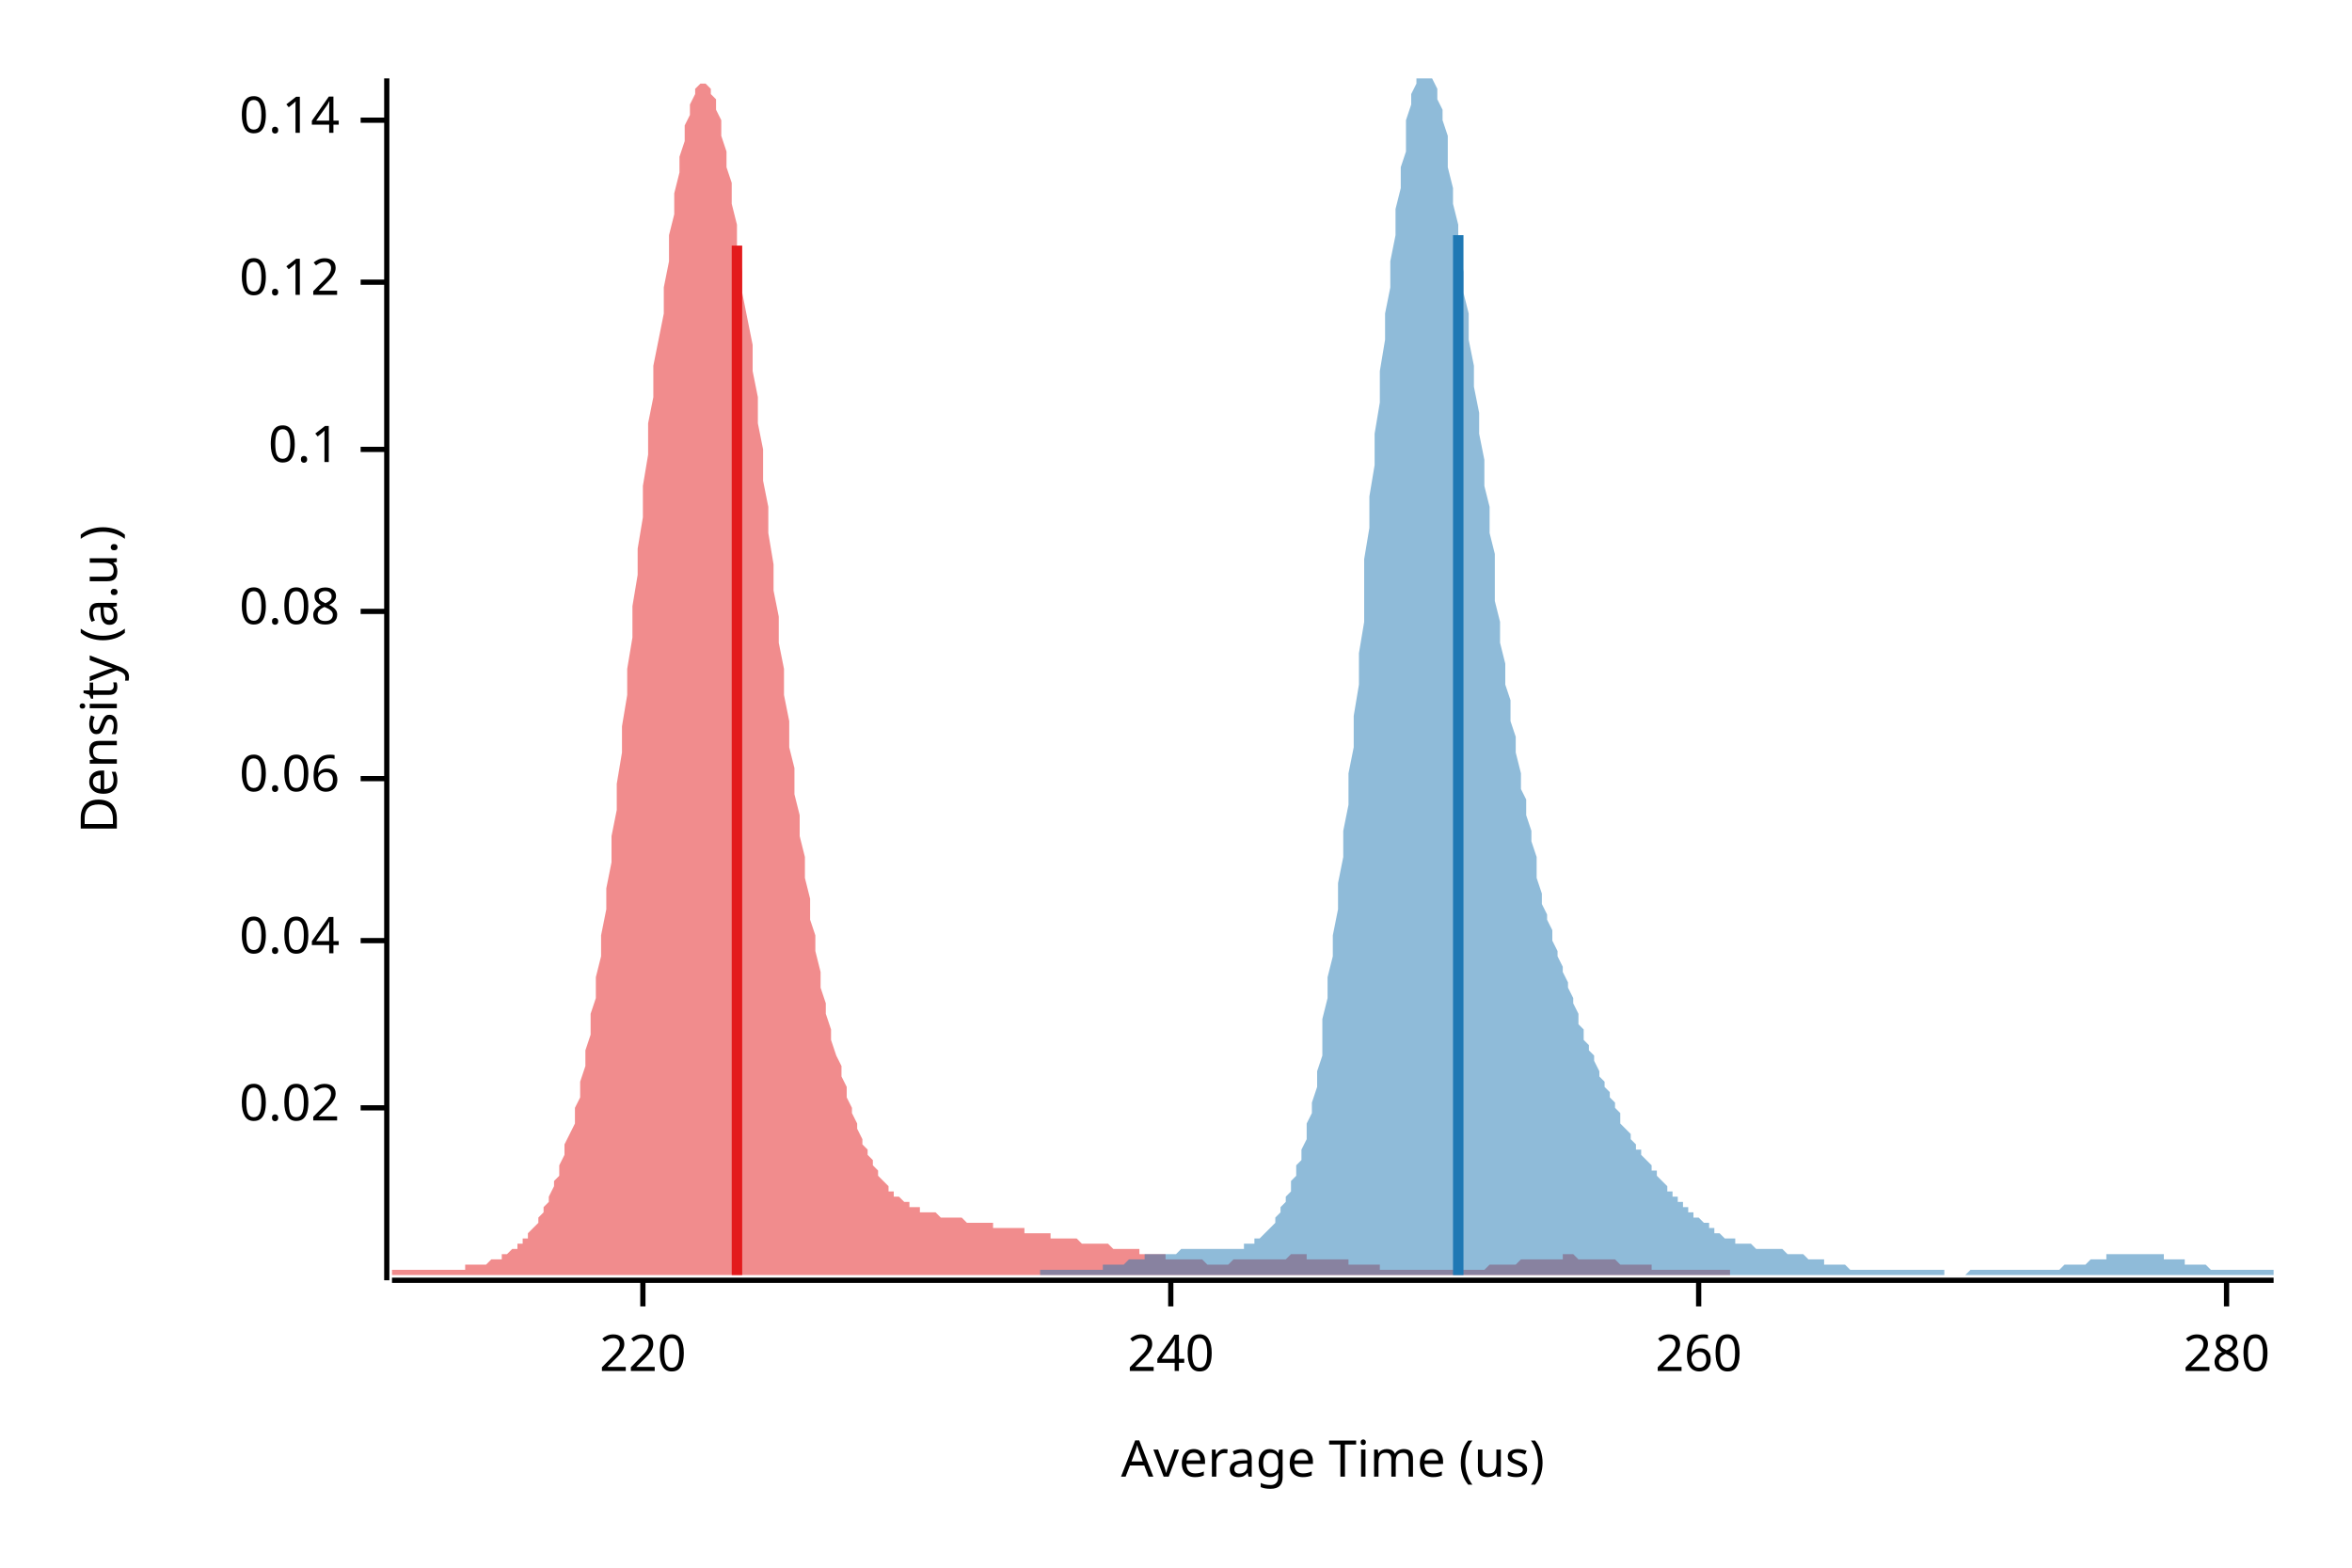
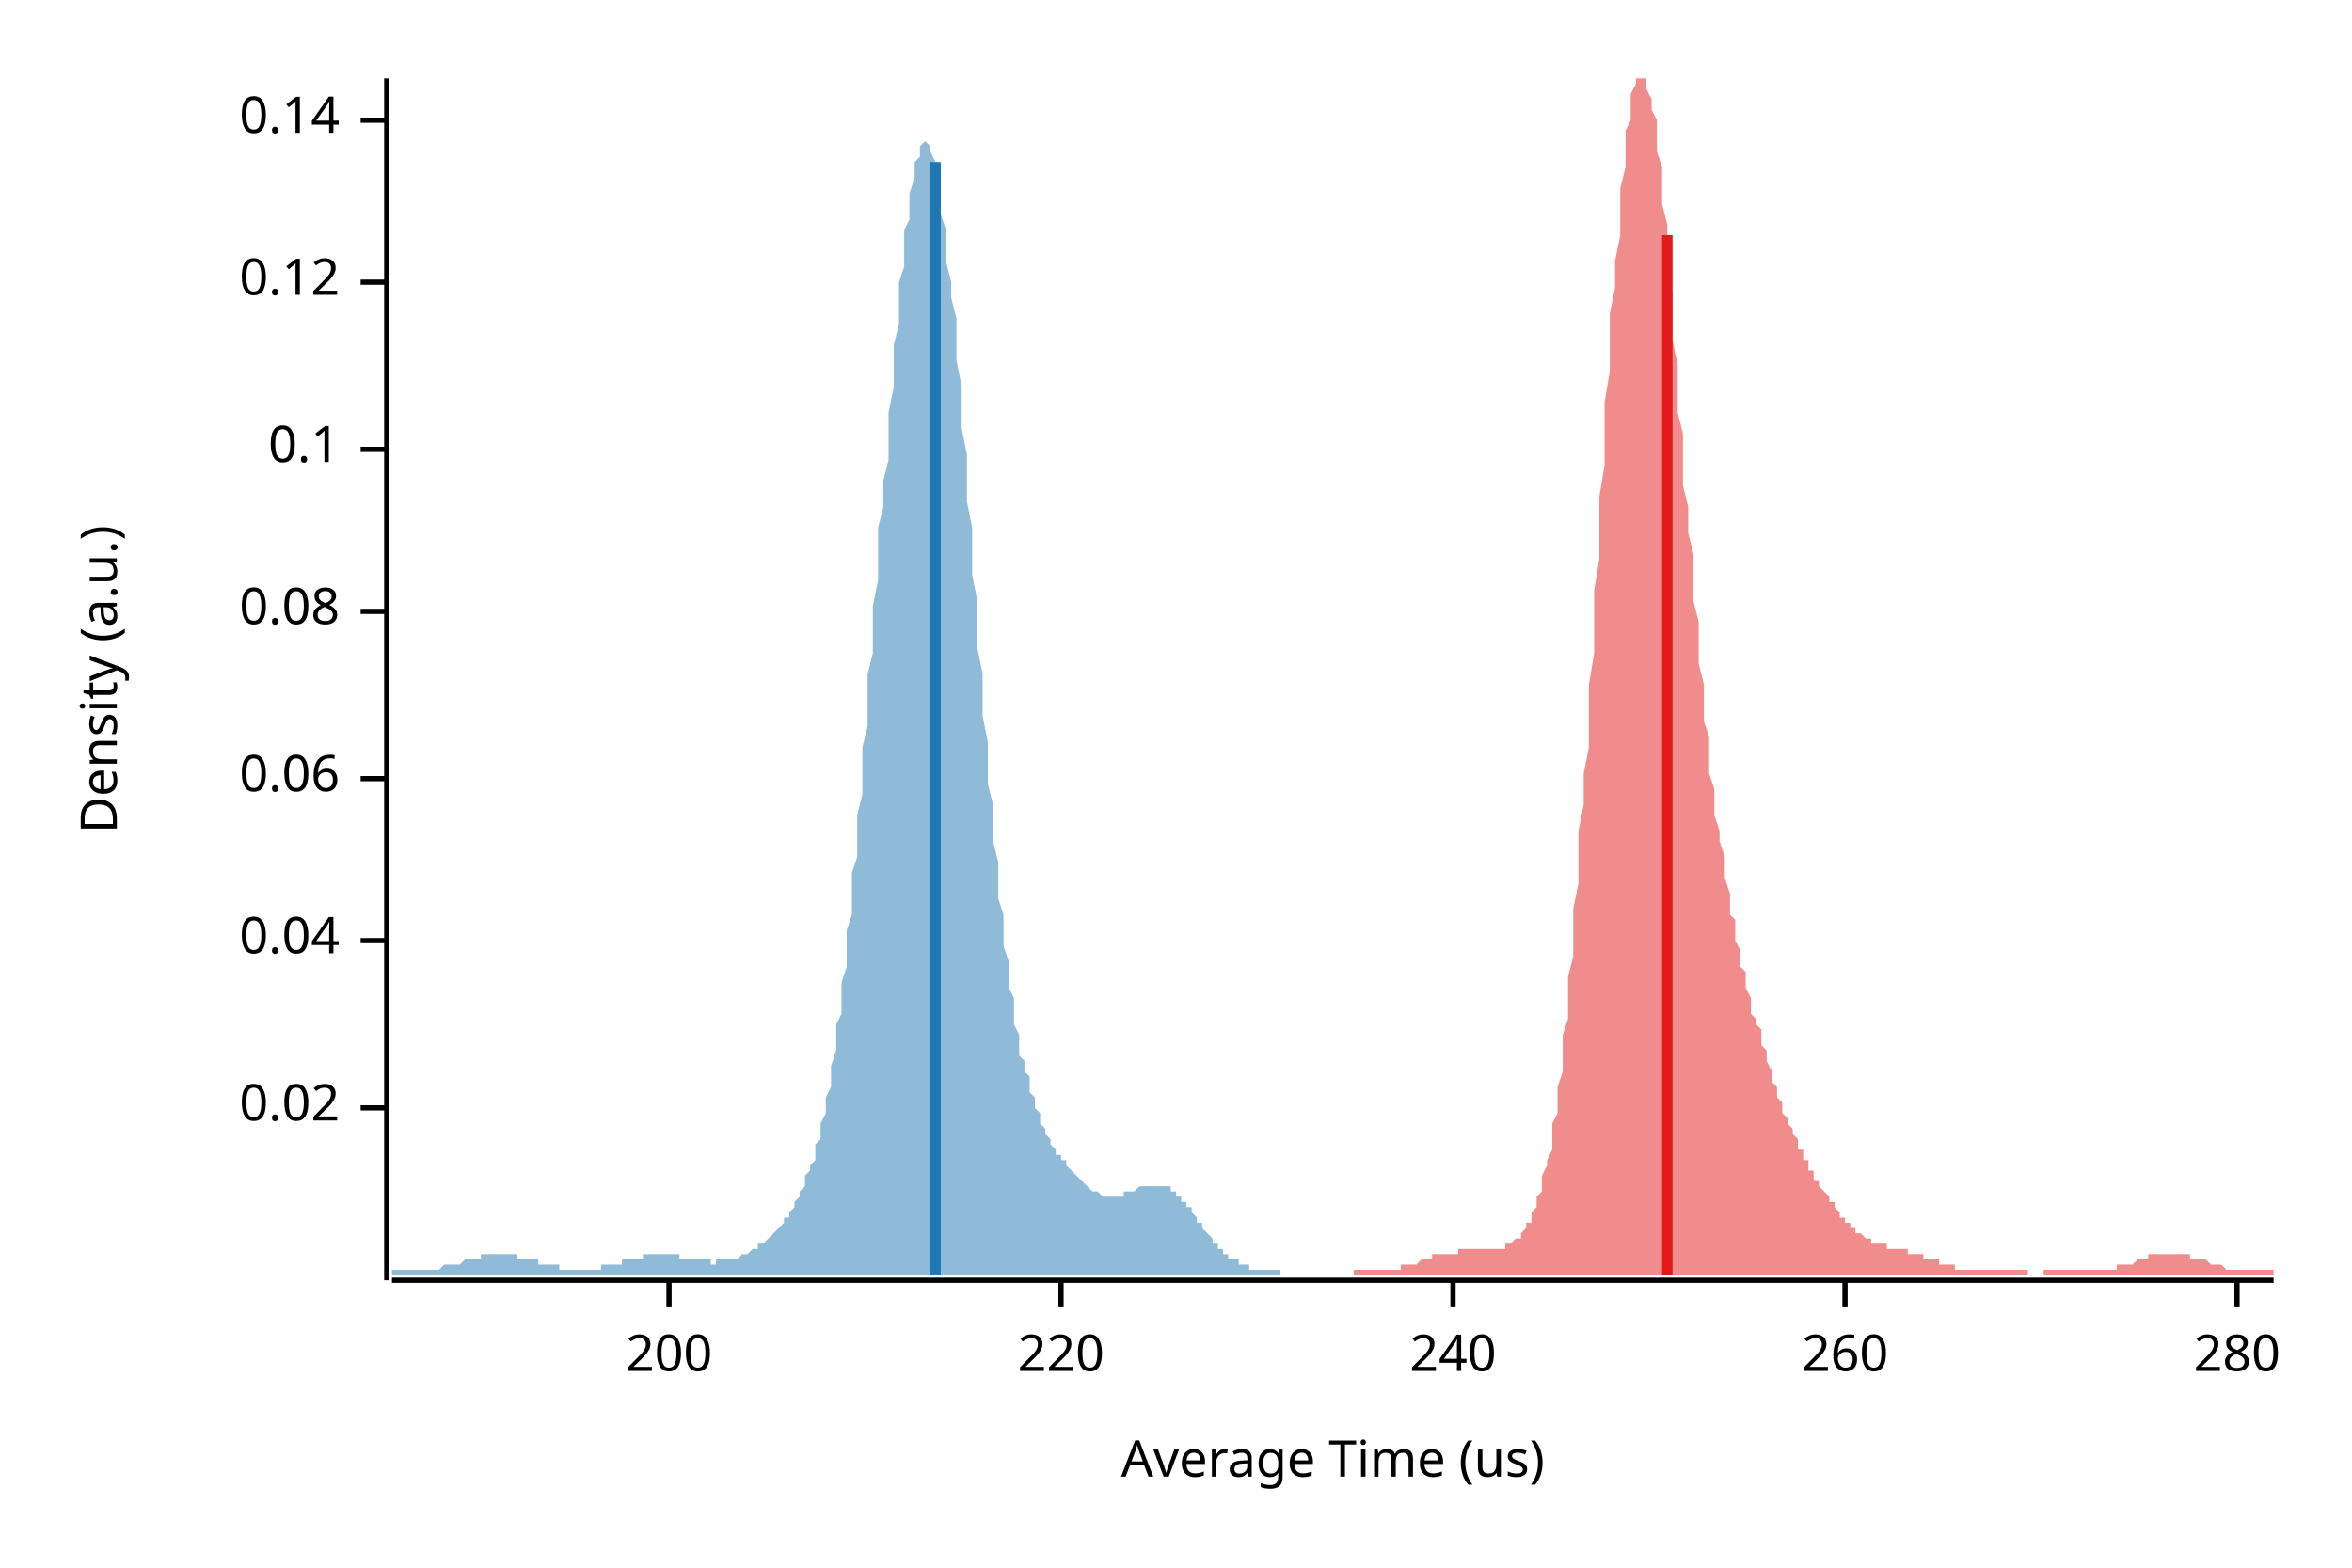
<svg xmlns="http://www.w3.org/2000/svg" width="450" height="300">
  <text x="15" y="130" dy="0.76em" text-anchor="middle" font-family="sans-serif" font-size="9.677" opacity="1" fill="#000000" transform="rotate(270, 15, 130)">
Density (a.u.)
</text>
  <text x="255" y="285" dy="-0.5ex" text-anchor="middle" font-family="sans-serif" font-size="9.677" opacity="1" fill="#000000">
Average Time (us)
</text>
  <polyline fill="none" opacity="1" stroke="#000000" stroke-width="1" points="74,15 74,245 " />
  <text x="65" y="212" dy="0.5ex" text-anchor="end" font-family="sans-serif" font-size="9.677" opacity="1" fill="#000000">
0.02
</text>
  <polyline fill="none" opacity="1" stroke="#000000" stroke-width="1" points="69,212 74,212 " />
  <text x="65" y="180" dy="0.5ex" text-anchor="end" font-family="sans-serif" font-size="9.677" opacity="1" fill="#000000">
0.04
</text>
  <polyline fill="none" opacity="1" stroke="#000000" stroke-width="1" points="69,180 74,180 " />
  <text x="65" y="149" dy="0.5ex" text-anchor="end" font-family="sans-serif" font-size="9.677" opacity="1" fill="#000000">
0.06
</text>
  <polyline fill="none" opacity="1" stroke="#000000" stroke-width="1" points="69,149 74,149 " />
  <text x="65" y="117" dy="0.5ex" text-anchor="end" font-family="sans-serif" font-size="9.677" opacity="1" fill="#000000">
0.08
</text>
  <polyline fill="none" opacity="1" stroke="#000000" stroke-width="1" points="69,117 74,117 " />
  <text x="65" y="86" dy="0.5ex" text-anchor="end" font-family="sans-serif" font-size="9.677" opacity="1" fill="#000000">
0.1
</text>
  <polyline fill="none" opacity="1" stroke="#000000" stroke-width="1" points="69,86 74,86 " />
  <text x="65" y="54" dy="0.5ex" text-anchor="end" font-family="sans-serif" font-size="9.677" opacity="1" fill="#000000">
0.12
</text>
  <polyline fill="none" opacity="1" stroke="#000000" stroke-width="1" points="69,54 74,54 " />
  <text x="65" y="23" dy="0.5ex" text-anchor="end" font-family="sans-serif" font-size="9.677" opacity="1" fill="#000000">
0.14
</text>
  <polyline fill="none" opacity="1" stroke="#000000" stroke-width="1" points="69,23 74,23 " />
  <polyline fill="none" opacity="1" stroke="#000000" stroke-width="1" points="75,245 435,245 " />
-   <text x="123" y="255" dy="0.76em" text-anchor="middle" font-family="sans-serif" font-size="9.677" opacity="1" fill="#000000">
+   <text x="128" y="255" dy="0.76em" text-anchor="middle" font-family="sans-serif" font-size="9.677" opacity="1" fill="#000000">
+ 200
+ </text>
+   <polyline fill="none" opacity="1" stroke="#000000" stroke-width="1" points="128,245 128,250 " />
+   <text x="203" y="255" dy="0.76em" text-anchor="middle" font-family="sans-serif" font-size="9.677" opacity="1" fill="#000000">
220
</text>
-   <polyline fill="none" opacity="1" stroke="#000000" stroke-width="1" points="123,245 123,250 " />
-   <text x="224" y="255" dy="0.76em" text-anchor="middle" font-family="sans-serif" font-size="9.677" opacity="1" fill="#000000">
+   <polyline fill="none" opacity="1" stroke="#000000" stroke-width="1" points="203,245 203,250 " />
+   <text x="278" y="255" dy="0.76em" text-anchor="middle" font-family="sans-serif" font-size="9.677" opacity="1" fill="#000000">
240
</text>
-   <polyline fill="none" opacity="1" stroke="#000000" stroke-width="1" points="224,245 224,250 " />
-   <text x="325" y="255" dy="0.76em" text-anchor="middle" font-family="sans-serif" font-size="9.677" opacity="1" fill="#000000">
+   <polyline fill="none" opacity="1" stroke="#000000" stroke-width="1" points="278,245 278,250 " />
+   <text x="353" y="255" dy="0.76em" text-anchor="middle" font-family="sans-serif" font-size="9.677" opacity="1" fill="#000000">
260
</text>
-   <polyline fill="none" opacity="1" stroke="#000000" stroke-width="1" points="325,245 325,250 " />
-   <text x="426" y="255" dy="0.76em" text-anchor="middle" font-family="sans-serif" font-size="9.677" opacity="1" fill="#000000">
+   <polyline fill="none" opacity="1" stroke="#000000" stroke-width="1" points="353,245 353,250 " />
+   <text x="428" y="255" dy="0.76em" text-anchor="middle" font-family="sans-serif" font-size="9.677" opacity="1" fill="#000000">
280
</text>
-   <polyline fill="none" opacity="1" stroke="#000000" stroke-width="1" points="426,245 426,250 " />
-   <polygon opacity="0.5" fill="#E31A1C" points="75,243 75,243 76,243 76,243 77,243 77,243 78,243 78,243 79,243 79,243 80,243 80,243 81,243 81,243 82,243 82,243 83,243 83,243 84,243 84,243 85,243 85,243 86,243 86,243 87,243 87,243 88,243 88,243 89,243 89,242 90,242 90,242 91,242 91,242 92,242 93,242 93,242 94,241 94,241 95,241 95,241 96,241 96,240 97,240 97,240 98,239 98,239 99,239 99,238 100,238 100,237 101,237 101,236 102,235 102,235 103,234 103,233 104,232 104,231 105,230 105,229 106,227 106,226 107,225 107,223 108,221 108,219 109,217 110,215 110,212 111,210 111,207 112,204 112,201 113,198 113,194 114,191 114,187 115,183 115,179 116,174 116,170 117,165 117,160 118,155 118,150 119,144 119,139 120,133 120,128 121,122 121,116 122,110 122,105 123,99 123,93 124,87 124,81 125,76 125,70 126,65 127,60 127,55 128,50 128,45 129,41 129,37 130,33 130,30 131,27 131,24 132,22 132,20 133,18 133,17 134,16 134,16 135,16 135,16 136,17 136,18 137,19 137,21 138,23 138,26 139,29 139,32 140,35 140,39 141,43 141,47 142,52 142,56 143,61 144,66 144,71 145,76 145,81 146,86 146,92 147,97 147,102 148,108 148,113 149,118 149,123 150,128 150,133 151,138 151,143 152,147 152,152 153,156 153,160 154,164 154,168 155,172 155,176 156,179 156,182 157,186 157,189 158,192 158,194 159,197 159,199 160,202 161,204 161,206 162,208 162,210 163,212 163,213 164,215 164,216 165,218 165,219 166,220 166,221 167,222 167,223 168,224 168,225 169,226 169,226 170,227 170,228 171,228 171,229 172,229 172,229 173,230 173,230 174,230 174,231 175,231 175,231 176,231 176,232 177,232 177,232 178,232 179,232 179,232 180,233 180,233 181,233 181,233 182,233 182,233 183,233 183,233 184,233 184,233 185,234 185,234 186,234 186,234 187,234 187,234 188,234 188,234 189,234 189,234 190,234 190,235 191,235 191,235 192,235 192,235 193,235 193,235 194,235 194,235 195,235 196,235 196,236 197,236 197,236 198,236 198,236 199,236 199,236 200,236 200,236 201,236 201,237 202,237 202,237 203,237 203,237 204,237 204,237 205,237 205,237 206,237 206,237 207,238 207,238 208,238 208,238 209,238 209,238 210,238 210,238 211,238 211,238 212,238 213,239 213,239 214,239 214,239 215,239 215,239 216,239 216,239 217,239 217,239 218,239 218,240 219,240 219,240 220,240 220,240 221,240 221,240 222,240 222,240 223,240 223,241 224,241 224,241 225,241 225,241 226,241 226,241 227,241 227,241 228,241 228,241 229,241 230,241 230,241 231,242 231,242 232,242 232,242 233,242 233,242 234,242 234,242 235,242 235,242 236,241 236,241 237,241 237,241 238,241 238,241 239,241 239,241 240,241 240,241 241,241 241,241 242,241 242,241 243,241 243,241 244,241 244,241 245,241 245,241 246,241 247,240 247,240 248,240 248,240 249,240 249,240 250,240 250,241 251,241 251,241 252,241 252,241 253,241 253,241 254,241 254,241 255,241 255,241 256,241 256,241 257,241 257,241 258,241 258,242 259,242 259,242 260,242 260,242 261,242 261,242 262,242 262,242 263,242 264,242 264,243 265,243 265,243 266,243 266,243 267,243 267,243 268,243 268,243 269,243 269,243 270,243 270,243 271,243 271,243 272,243 272,243 273,243 273,243 274,243 274,243 275,243 275,243 276,243 276,243 277,243 277,243 278,243 278,243 279,243 279,243 280,243 280,243 281,243 282,243 282,243 283,243 283,243 284,243 284,243 285,242 285,242 286,242 286,242 287,242 287,242 288,242 288,242 289,242 289,242 290,242 290,242 291,241 291,241 292,241 292,241 293,241 293,241 294,241 294,241 295,241 295,241 296,241 296,241 297,241 297,241 298,241 299,241 299,240 300,240 300,240 301,240 301,240 302,241 302,241 303,241 303,241 304,241 304,241 305,241 305,241 306,241 306,241 307,241 307,241 308,241 308,241 309,241 309,241 310,242 310,242 311,242 311,242 312,242 312,242 313,242 313,242 314,242 314,242 315,242 316,242 316,243 317,243 317,243 318,243 318,243 319,243 319,243 320,243 320,243 321,243 321,243 322,243 322,243 323,243 323,243 324,243 324,243 325,243 325,243 326,243 326,243 327,243 327,243 328,243 328,243 329,243 329,243 330,243 330,243 331,243 331,243 331,244 75,244 " />
-   <polygon opacity="0.5" fill="#1F78B4" points="199,243 200,243 200,243 201,243 201,243 202,243 202,243 203,243 203,243 203,243 204,243 204,243 205,243 205,243 206,243 206,243 207,243 207,243 208,243 208,243 209,243 209,243 210,243 210,243 211,243 211,243 211,242 212,242 212,242 213,242 213,242 214,242 214,242 215,242 215,242 216,241 216,241 217,241 217,241 218,241 218,241 219,241 219,241 219,240 220,240 220,240 221,240 221,240 222,240 222,240 223,240 223,240 224,240 224,240 225,240 225,240 226,239 226,239 227,239 227,239 228,239 228,239 228,239 229,239 229,239 230,239 230,239 231,239 231,239 232,239 232,239 233,239 233,239 234,239 234,239 235,239 235,239 236,239 236,239 236,239 237,239 237,239 238,239 238,238 239,238 239,238 240,238 240,237 241,237 241,237 242,236 242,236 243,235 243,235 244,234 244,234 244,233 245,232 245,231 246,230 246,229 247,228 247,226 248,225 248,223 249,222 249,220 250,218 250,215 251,213 251,211 252,208 252,205 253,202 253,198 253,195 254,191 254,187 255,183 255,179 256,174 256,169 257,164 257,159 258,154 258,148 259,143 259,137 260,131 260,125 261,119 261,113 261,107 262,101 262,95 263,89 263,83 264,77 264,71 265,65 265,60 266,55 266,50 267,45 267,40 268,36 268,32 269,29 269,25 269,23 270,20 270,18 271,16 271,15 272,15 272,15 273,15 273,15 274,15 274,15 275,17 275,19 276,21 276,23 277,26 277,29 277,32 278,36 278,39 279,43 279,47 280,52 280,56 281,60 281,65 282,70 282,74 283,79 283,83 284,88 284,93 285,97 285,102 286,106 286,111 286,115 287,119 287,123 288,127 288,131 289,134 289,138 290,141 290,144 291,148 291,151 292,153 292,156 293,159 293,161 294,164 294,166 294,168 295,171 295,173 296,175 296,176 297,178 297,180 298,182 298,183 299,185 299,186 300,188 300,189 301,191 301,192 302,194 302,195 302,196 303,197 303,199 304,200 304,201 305,202 305,203 306,205 306,206 307,207 307,208 308,209 308,210 309,211 309,212 310,213 310,214 310,215 311,216 311,216 312,217 312,218 313,219 313,220 314,220 314,221 315,222 315,222 316,223 316,224 317,224 317,225 318,226 318,226 319,227 319,227 319,228 320,228 320,229 321,229 321,230 322,230 322,231 323,231 323,232 324,232 324,233 325,233 325,233 326,234 326,234 327,234 327,235 327,235 328,235 328,236 329,236 329,236 330,237 330,237 331,237 331,237 332,237 332,238 333,238 333,238 334,238 334,238 335,238 335,238 335,238 336,239 336,239 337,239 337,239 338,239 338,239 339,239 339,239 340,239 340,239 341,239 341,239 342,240 342,240 343,240 343,240 344,240 344,240 344,240 345,240 345,240 346,241 346,241 347,241 347,241 348,241 348,241 349,241 349,242 350,242 350,242 351,242 351,242 352,242 352,242 352,242 353,242 353,242 354,243 354,243 355,243 355,243 356,243 356,243 357,243 357,243 358,243 358,243 359,243 359,243 360,243 360,243 360,243 361,243 361,243 362,243 362,243 363,243 363,243 364,243 364,243 365,243 365,243 366,243 366,243 367,243 367,243 368,243 368,243 368,243 369,243 369,243 370,243 370,243 371,243 371,243 372,243 372,244 373,244 373,244 374,244 374,244 375,244 375,244 376,244 376,244 377,243 377,243 377,243 378,243 378,243 379,243 379,243 380,243 380,243 381,243 381,243 382,243 382,243 383,243 383,243 384,243 384,243 385,243 385,243 385,243 386,243 386,243 387,243 387,243 388,243 388,243 389,243 389,243 390,243 390,243 391,243 391,243 392,243 392,243 393,243 393,243 393,243 394,243 394,243 395,242 395,242 396,242 396,242 397,242 397,242 398,242 398,242 399,242 399,242 400,241 400,241 401,241 401,241 401,241 402,241 402,241 403,241 403,240 404,240 404,240 405,240 405,240 406,240 406,240 407,240 407,240 408,240 408,240 409,240 409,240 410,240 410,240 410,240 411,240 411,240 412,240 412,240 413,240 413,240 414,240 414,241 415,241 415,241 416,241 416,241 417,241 417,241 418,241 418,241 418,242 419,242 419,242 420,242 420,242 421,242 421,242 422,242 422,242 423,243 423,243 424,243 424,243 425,243 425,243 426,243 426,243 426,243 427,243 427,243 428,243 428,243 429,243 429,243 430,243 430,243 431,243 431,243 432,243 432,243 433,243 433,243 434,243 434,243 435,243 435,244 199,244 " />
-   <polyline fill="none" opacity="1" stroke="#E31A1C" stroke-width="2" points="141,244 141,47 " />
-   <polyline fill="none" opacity="1" stroke="#1F78B4" stroke-width="2" points="279,244 279,45 " />
+   <polyline fill="none" opacity="1" stroke="#000000" stroke-width="1" points="428,245 428,250 " />
+   <polygon opacity="0.5" fill="#E31A1C" points="259,243 260,243 260,243 260,243 261,243 261,243 261,243 262,243 262,243 262,243 263,243 263,243 264,243 264,243 264,243 265,243 265,243 265,243 266,243 266,243 266,243 267,243 267,243 267,243 268,243 268,243 268,242 269,242 269,242 269,242 270,242 270,242 271,242 271,242 271,242 272,241 272,241 272,241 273,241 273,241 273,241 274,241 274,241 274,240 275,240 275,240 275,240 276,240 276,240 276,240 277,240 277,240 278,240 278,240 278,240 279,240 279,239 279,239 280,239 280,239 280,239 281,239 281,239 281,239 282,239 282,239 282,239 283,239 283,239 284,239 284,239 284,239 285,239 285,239 285,239 286,239 286,239 286,239 287,239 287,239 287,239 288,239 288,239 288,238 289,238 289,238 289,238 290,237 290,237 291,237 291,236 291,236 292,235 292,235 292,234 293,234 293,233 293,232 294,231 294,230 294,229 295,228 295,226 295,225 296,223 296,222 297,220 297,218 297,215 298,213 298,211 298,208 299,205 299,202 299,198 300,195 300,191 300,187 301,183 301,179 301,174 302,169 302,164 302,159 303,154 303,148 304,143 304,137 304,131 305,125 305,119 305,113 306,107 306,101 306,95 307,89 307,83 307,77 308,71 308,65 308,60 309,55 309,50 310,45 310,40 310,36 311,32 311,29 311,25 312,23 312,20 312,18 313,16 313,15 313,15 314,15 314,15 314,15 315,15 315,15 315,17 316,19 316,21 317,23 317,26 317,29 318,32 318,36 318,39 319,43 319,47 319,52 320,56 320,60 320,65 321,70 321,74 321,79 322,83 322,88 322,93 323,97 323,102 324,106 324,111 324,115 325,119 325,123 325,127 326,131 326,134 326,138 327,141 327,144 327,148 328,151 328,153 328,156 329,159 329,161 330,164 330,166 330,168 331,171 331,173 331,175 332,176 332,178 332,180 333,182 333,183 333,185 334,186 334,188 334,189 335,191 335,192 335,194 336,195 336,196 337,197 337,199 337,200 338,201 338,202 338,203 339,205 339,206 339,207 340,208 340,209 340,210 341,211 341,212 341,213 342,214 342,215 343,216 343,216 343,217 344,218 344,219 344,220 345,220 345,221 345,222 346,222 346,223 346,224 347,224 347,225 347,226 348,226 348,227 348,227 349,228 349,228 350,229 350,229 350,230 351,230 351,231 351,231 352,232 352,232 352,233 353,233 353,233 353,234 354,234 354,234 354,235 355,235 355,235 355,236 356,236 356,236 357,237 357,237 357,237 358,237 358,237 358,238 359,238 359,238 359,238 360,238 360,238 360,238 361,238 361,239 361,239 362,239 362,239 363,239 363,239 363,239 364,239 364,239 364,239 365,239 365,239 365,240 366,240 366,240 366,240 367,240 367,240 367,240 368,240 368,240 368,241 369,241 369,241 370,241 370,241 370,241 371,241 371,242 371,242 372,242 372,242 372,242 373,242 373,242 373,242 374,242 374,242 374,243 375,243 375,243 376,243 376,243 376,243 377,243 377,243 377,243 378,243 378,243 378,243 379,243 379,243 379,243 380,243 380,243 380,243 381,243 381,243 381,243 382,243 382,243 383,243 383,243 383,243 384,243 384,243 384,243 385,243 385,243 385,243 386,243 386,243 386,243 387,243 387,243 387,243 388,243 388,244 389,244 389,244 389,244 390,244 390,244 390,244 391,244 391,244 391,243 392,243 392,243 392,243 393,243 393,243 393,243 394,243 394,243 394,243 395,243 395,243 396,243 396,243 396,243 397,243 397,243 397,243 398,243 398,243 398,243 399,243 399,243 399,243 400,243 400,243 400,243 401,243 401,243 401,243 402,243 402,243 403,243 403,243 403,243 404,243 404,243 404,243 405,243 405,242 405,242 406,242 406,242 406,242 407,242 407,242 407,242 408,242 408,242 409,241 409,241 409,241 410,241 410,241 410,241 411,241 411,241 411,240 412,240 412,240 412,240 413,240 413,240 413,240 414,240 414,240 414,240 415,240 415,240 416,240 416,240 416,240 417,240 417,240 417,240 418,240 418,240 418,240 419,240 419,240 419,241 420,241 420,241 420,241 421,241 421,241 422,241 422,241 422,241 423,242 423,242 423,242 424,242 424,242 424,242 425,242 425,242 425,242 426,243 426,243 426,243 427,243 427,243 427,243 428,243 428,243 429,243 429,243 429,243 430,243 430,243 430,243 431,243 431,243 431,243 432,243 432,243 432,243 433,243 433,243 433,243 434,243 434,243 435,243 435,244 259,244 " />
+   <polygon opacity="0.5" fill="#1F78B4" points="75,243 75,243 75,243 76,243 76,243 76,243 77,243 77,243 77,243 78,243 78,243 78,243 79,243 79,243 79,243 80,243 80,243 80,243 81,243 81,243 81,243 82,243 82,243 82,243 83,243 83,243 83,243 84,243 84,243 84,243 85,242 85,242 85,242 86,242 86,242 86,242 87,242 87,242 87,242 88,242 88,242 89,241 89,241 89,241 90,241 90,241 90,241 91,241 91,241 91,241 92,241 92,241 92,240 93,240 93,240 93,240 94,240 94,240 94,240 95,240 95,240 95,240 96,240 96,240 96,240 97,240 97,240 97,240 98,240 98,240 98,240 99,240 99,241 99,241 100,241 100,241 100,241 101,241 101,241 102,241 102,241 102,241 103,241 103,242 103,242 104,242 104,242 104,242 105,242 105,242 105,242 106,242 106,242 106,242 107,242 107,243 107,243 108,243 108,243 108,243 109,243 109,243 109,243 110,243 110,243 110,243 111,243 111,243 111,243 112,243 112,243 112,243 113,243 113,243 113,243 114,243 114,243 114,243 115,243 115,242 116,242 116,242 116,242 117,242 117,242 117,242 118,242 118,242 118,242 119,242 119,242 119,241 120,241 120,241 120,241 121,241 121,241 121,241 122,241 122,241 122,241 123,241 123,240 123,240 124,240 124,240 124,240 125,240 125,240 125,240 126,240 126,240 126,240 127,240 127,240 127,240 128,240 128,240 129,240 129,240 129,240 130,240 130,240 130,241 131,241 131,241 131,241 132,241 132,241 132,241 133,241 133,241 133,241 134,241 134,241 134,241 135,241 135,241 135,241 136,241 136,241 136,242 137,242 137,242 137,241 138,241 138,241 138,241 139,241 139,241 139,241 140,241 140,241 140,241 141,241 141,241 141,241 142,240 142,240 143,240 143,240 143,240 144,239 144,239 144,239 145,239 145,239 145,238 146,238 146,238 146,238 147,237 147,237 147,237 148,236 148,236 148,236 149,235 149,235 149,235 150,234 150,234 150,233 151,233 151,232 151,232 152,231 152,230 152,230 153,229 153,228 153,228 154,227 154,226 154,225 155,224 155,223 156,222 156,221 156,219 157,218 157,217 157,215 158,213 158,212 158,210 159,208 159,206 159,204 160,201 160,199 160,196 161,194 161,191 161,188 162,185 162,181 162,178 163,175 163,171 163,167 164,164 164,160 164,156 165,152 165,147 165,143 166,139 166,134 166,129 167,125 167,120 167,116 168,111 168,106 168,101 169,97 169,92 170,88 170,83 170,79 171,74 171,70 171,66 172,62 172,58 172,54 173,51 173,48 173,44 174,42 174,39 174,37 175,34 175,33 175,31 176,30 176,29 176,28 177,27 177,27 177,27 178,28 178,28 178,29 179,31 179,32 179,34 180,36 180,39 180,41 181,44 181,47 181,50 182,54 182,57 183,61 183,65 183,69 184,74 184,78 184,82 185,87 185,92 185,96 186,101 186,106 186,110 187,115 187,119 187,124 188,129 188,133 188,137 189,142 189,146 189,150 190,154 190,158 190,161 191,165 191,169 191,172 192,175 192,178 192,181 193,184 193,187 193,189 194,191 194,194 194,196 195,198 195,200 195,202 196,203 196,205 197,206 197,208 197,209 198,210 198,211 198,212 199,213 199,214 199,215 200,216 200,216 200,217 201,218 201,218 201,219 202,220 202,220 202,221 203,221 203,222 203,222 204,222 204,223 204,223 205,224 205,224 205,224 206,225 206,225 206,225 207,226 207,226 207,226 208,227 208,227 208,227 209,228 209,228 210,228 210,228 210,228 211,229 211,229 211,229 212,229 212,229 212,229 213,229 213,229 213,229 214,229 214,229 214,229 215,229 215,229 215,228 216,228 216,228 216,228 217,228 217,228 217,228 218,227 218,227 218,227 219,227 219,227 219,227 220,227 220,227 220,227 221,227 221,227 221,227 222,227 222,227 222,227 223,227 223,227 224,227 224,228 224,228 225,228 225,228 225,229 226,229 226,229 226,230 227,230 227,231 227,231 228,231 228,232 228,232 229,233 229,233 229,234 230,234 230,235 230,235 231,236 231,236 231,236 232,237 232,237 232,238 233,238 233,238 233,239 234,239 234,239 234,240 235,240 235,240 235,241 236,241 236,241 237,241 237,241 237,242 238,242 238,242 238,242 239,242 239,242 239,243 240,243 240,243 240,243 241,243 241,243 241,243 242,243 242,243 242,243 243,243 243,243 243,243 244,243 244,243 244,243 245,243 245,243 245,244 75,244 " />
+   <polyline fill="none" opacity="1" stroke="#E31A1C" stroke-width="2" points="319,244 319,45 " />
+   <polyline fill="none" opacity="1" stroke="#1F78B4" stroke-width="2" points="179,244 179,31 " />
</svg>
